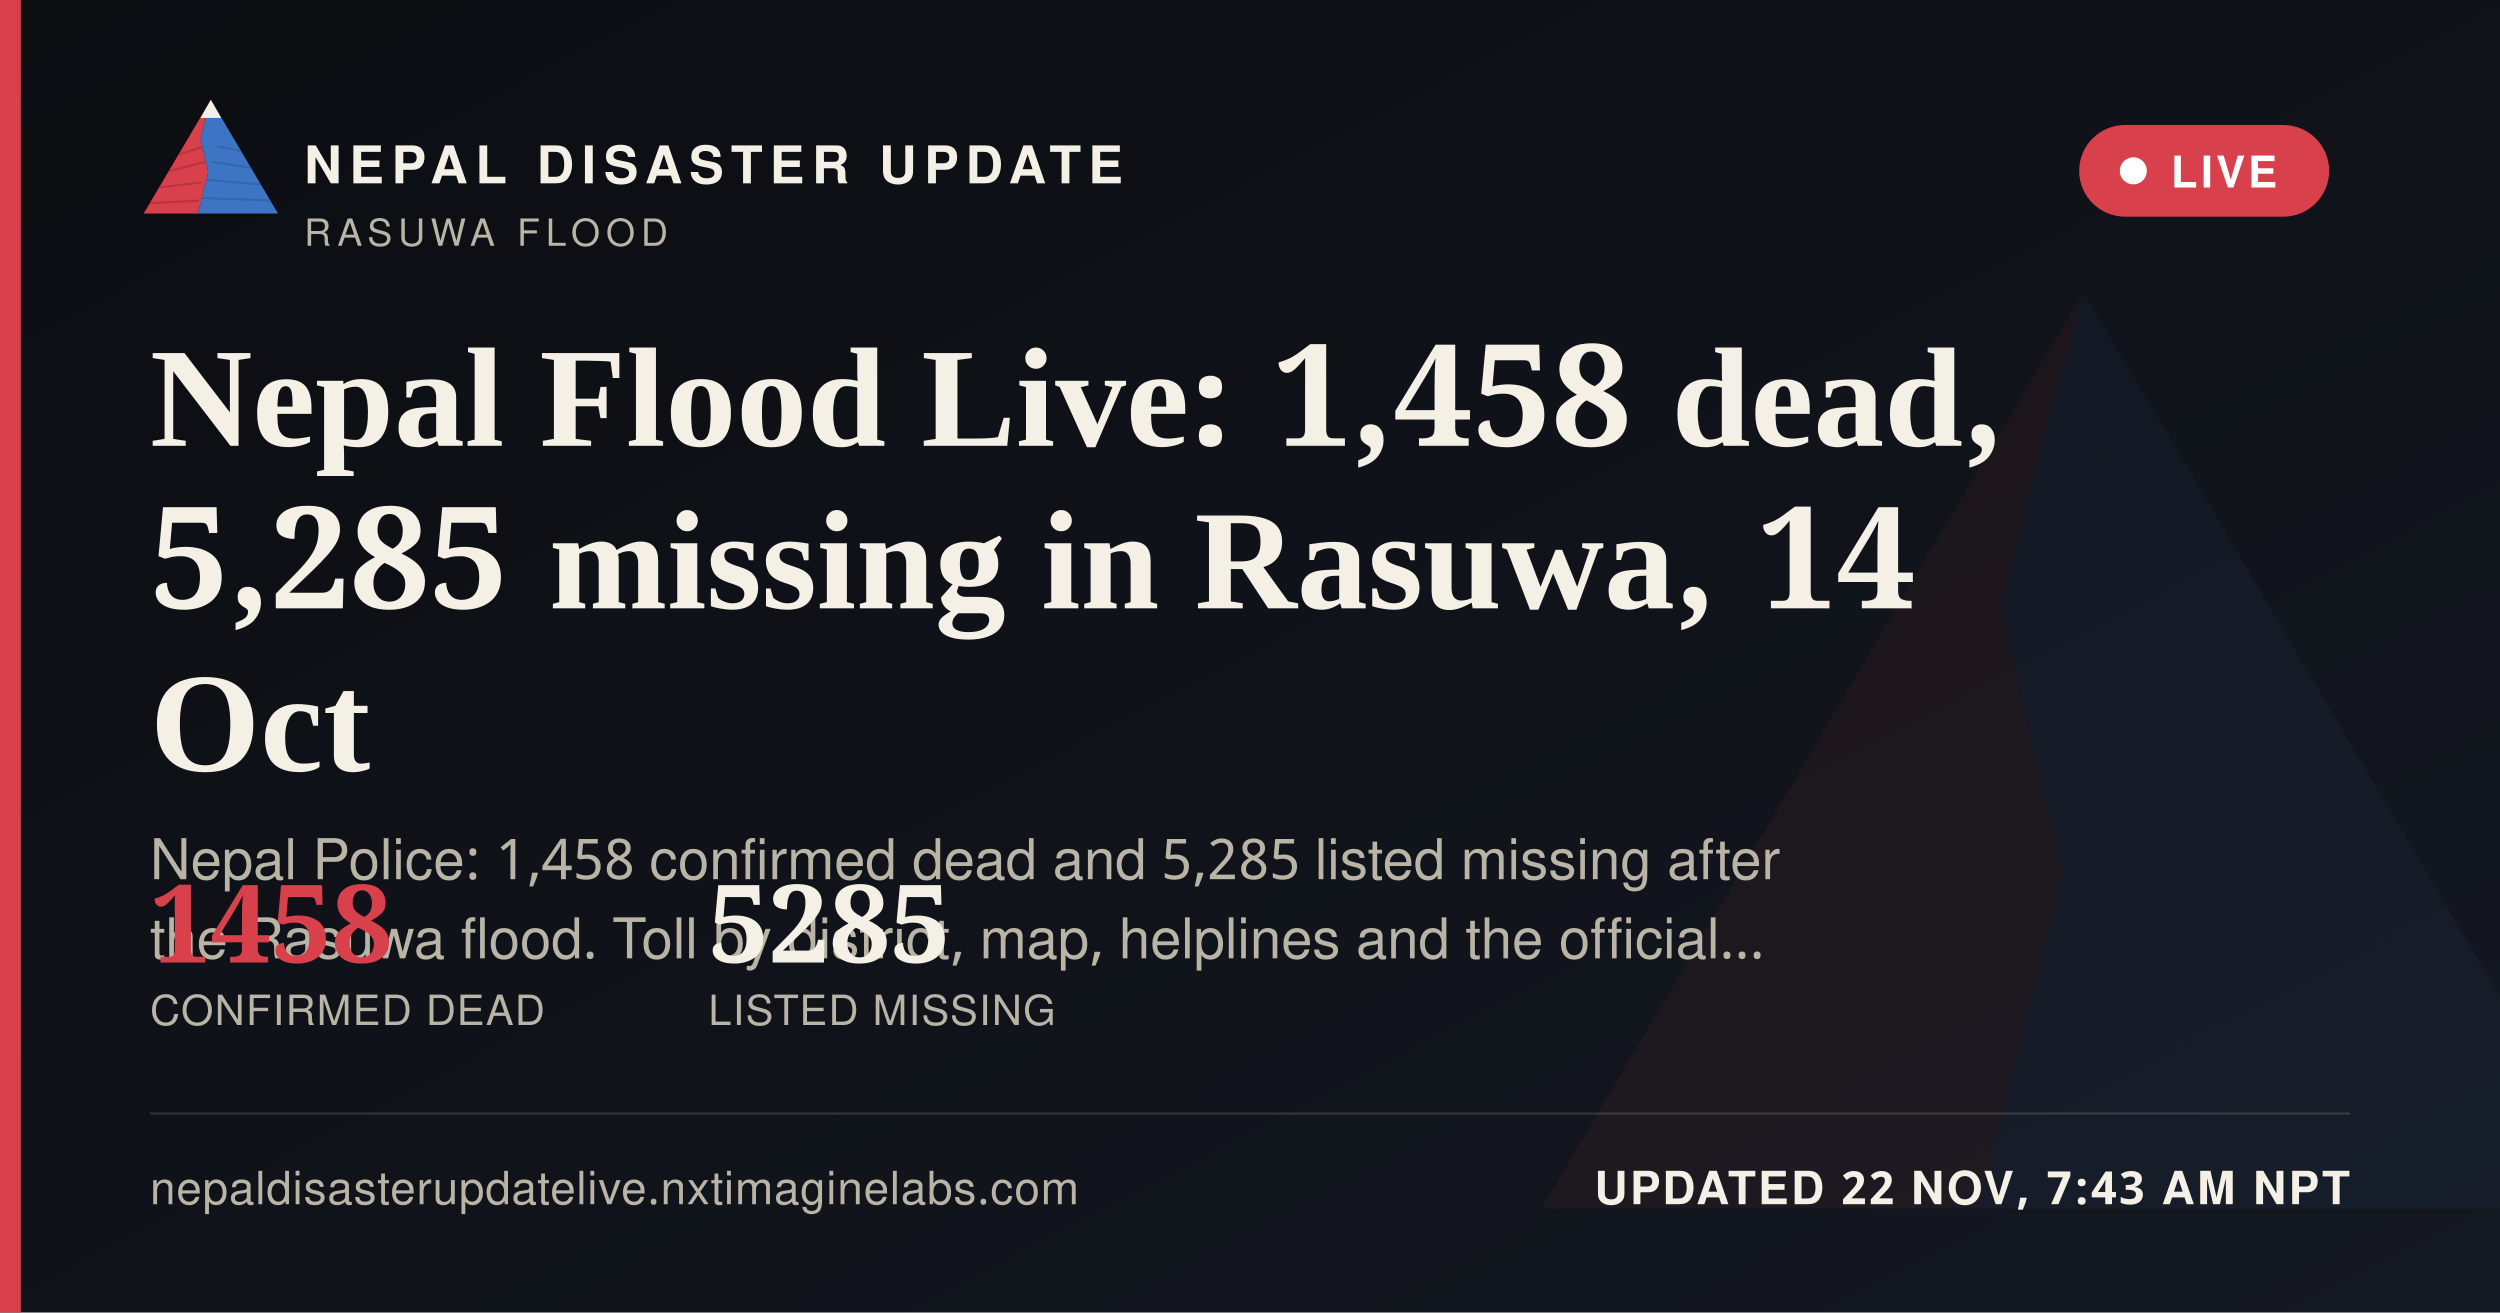
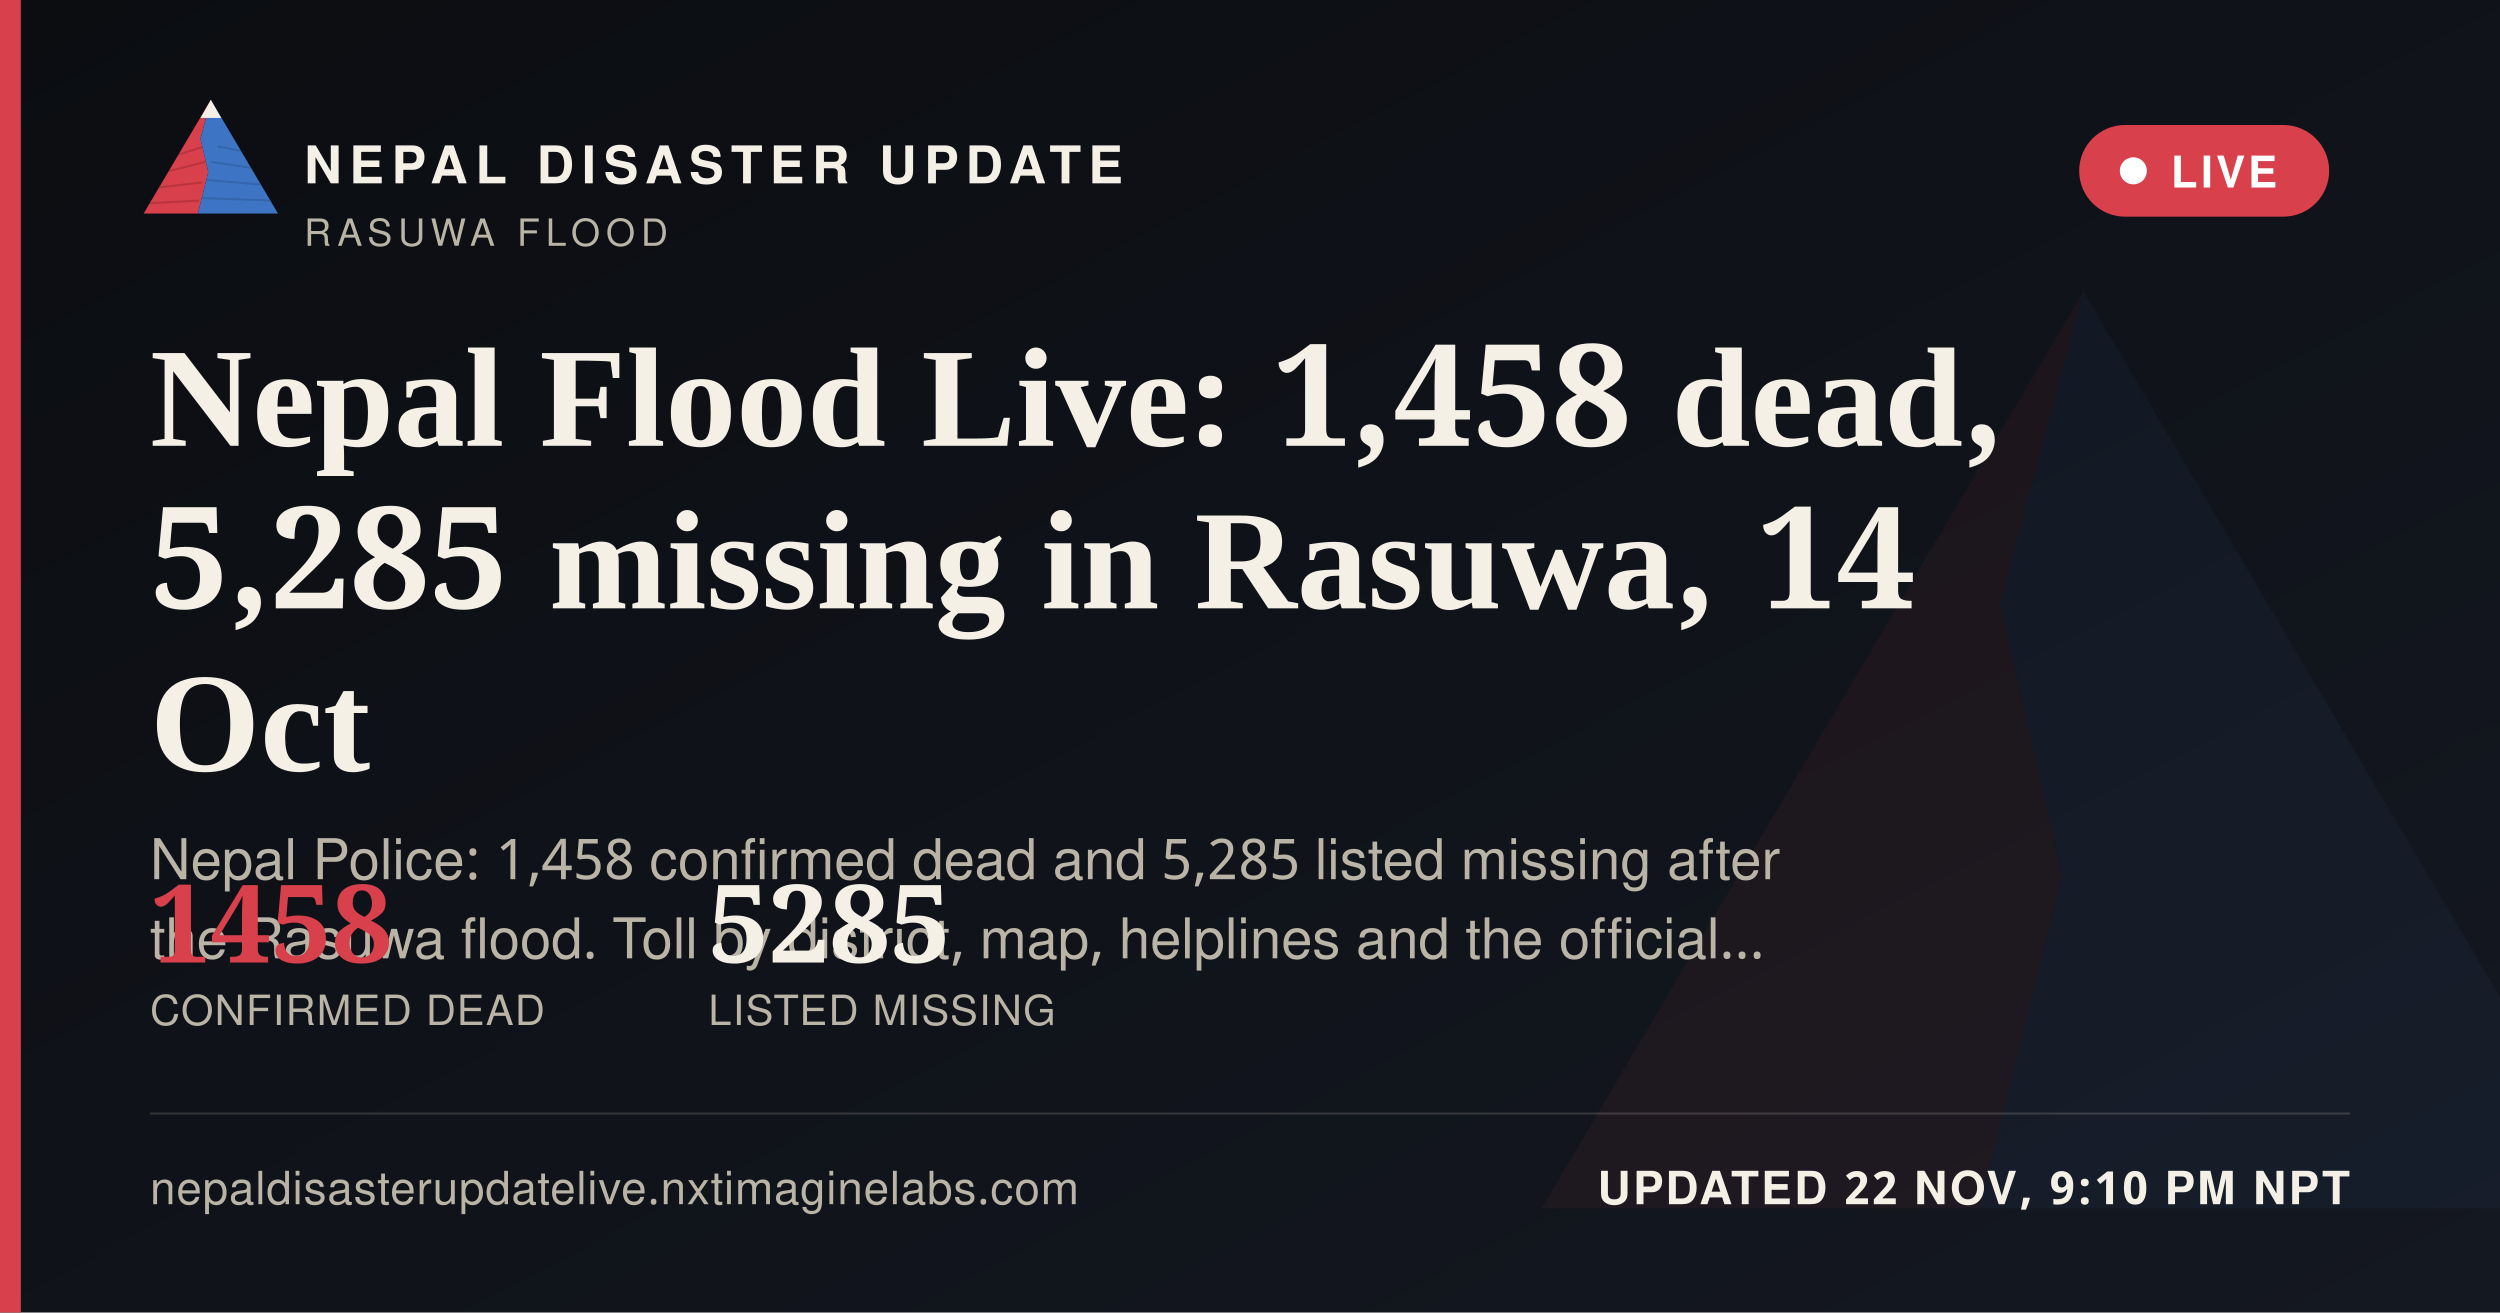
<svg xmlns="http://www.w3.org/2000/svg" width="1200" height="630" viewBox="0 0 1200 630">
  <defs>
    <linearGradient id="ogbg" x1="0" y1="0" x2="1" y2="1">
      <stop offset="0" stop-color="#0B0D11" />
      <stop offset="1" stop-color="#141821" />
    </linearGradient>
  </defs>
  <rect width="1200" height="630" fill="url(#ogbg)" />
  <g transform="translate(700,60) scale(5)" opacity="0.06">
    <polygon points="60,16 52,46 58,72 50,104 8,104" fill="#D8404B" />
    <polygon points="60,16 112,104 50,104 58,72 52,46" fill="#3D74C4" />
  </g>
  <rect x="0" y="0" width="10" height="630" fill="#D8404B" />
  <g transform="translate(64,38) scale(0.62)">
    <g>
      <defs>
        <clipPath id="ogLc">
          <polygon points="60,16 52,46 58,72 50,104 8,104" />
        </clipPath>
        <clipPath id="ogRc">
          <polygon points="60,16 112,104 50,104 58,72 52,46" />
        </clipPath>
      </defs>
      <polygon points="60,16 52,46 58,72 50,104 8,104" fill="#D8404B" />
      <g clip-path="url(#ogLc)" stroke="#A32A34" stroke-width="1.6" fill="none" opacity="0.55">
        <path d="M30,60 L55,52" />
        <path d="M24,72 L56,64" />
        <path d="M18,84 L53,80" />
        <path d="M13,96 L51,94" />
      </g>
      <polygon points="60,16 112,104 50,104 58,72 52,46" fill="#3D74C4" />
      <g clip-path="url(#ogRc)" stroke="#2A5793" stroke-width="1.6" fill="none" opacity="0.5">
        <path d="M65,52 L95,58" />
        <path d="M60,64 L100,70" />
        <path d="M56,78 L104,82" />
        <path d="M52,92 L108,94" />
      </g>
      <polygon points="60,16 52,30 68,30" fill="#F4F0E6" />
    </g>
  </g>
  <text x="146" y="88" font-family="'Public Sans', 'Noto Sans Devanagari', 'Helvetica Neue', Helvetica, Arial, sans-serif" font-size="25" font-weight="800" letter-spacing="3.6" fill="#F4F0E6">NEPAL DISASTER UPDATE</text>
  <text x="146" y="118" font-family="'Public Sans', 'Noto Sans Devanagari', 'Helvetica Neue', Helvetica, Arial, sans-serif" font-size="18" letter-spacing="2.8" fill="#B9B4A6">RASUWA FLOOD</text>
  <g>
    <rect x="998" y="60" width="120" height="44" rx="22" fill="#D8404B" stroke="none" />
    <circle cx="1024" cy="82" r="6.5" fill="#FFFFFF" />
    <text x="1042" y="90" font-family="'Public Sans', 'Noto Sans Devanagari', 'Helvetica Neue', Helvetica, Arial, sans-serif" font-size="21" font-weight="700" letter-spacing="1.6" fill="#FFFFFF">LIVE</text>
  </g>
  <text x="72" y="214" font-family="Newsreader, 'Noto Serif Devanagari', Georgia, 'Times New Roman', serif" font-size="68" font-weight="600" fill="#F4F0E6">Nepal Flood Live: 1,458 dead,</text>
  <text x="72" y="292" font-family="Newsreader, 'Noto Serif Devanagari', Georgia, 'Times New Roman', serif" font-size="68" font-weight="600" fill="#F4F0E6">5,285 missing in Rasuwa, 14</text>
  <text x="72" y="370" font-family="Newsreader, 'Noto Serif Devanagari', Georgia, 'Times New Roman', serif" font-size="68" font-weight="600" fill="#F4F0E6">Oct</text>
  <text x="72" y="422" font-family="'Public Sans', 'Noto Sans Devanagari', 'Helvetica Neue', Helvetica, Arial, sans-serif" font-size="27" fill="#B9B4A6">Nepal Police: 1,458 confirmed dead and 5,285 listed missing after</text>
  <text x="72" y="460" font-family="'Public Sans', 'Noto Sans Devanagari', 'Helvetica Neue', Helvetica, Arial, sans-serif" font-size="27" fill="#B9B4A6">the Rasuwa flood. Toll by district, map, helplines and the official…</text>
  <g transform="translate(72,462)">
    <text x="0" y="0" font-family="Newsreader, 'Noto Serif Devanagari', Georgia, 'Times New Roman', serif" font-size="52" font-weight="600" fill="#D8404B">1458</text>
    <text x="0" y="30" font-family="'Public Sans', 'Noto Sans Devanagari', 'Helvetica Neue', Helvetica, Arial, sans-serif" font-size="20" letter-spacing="0.6" fill="#B9B4A6">CONFIRMED DEAD</text>
    <text x="268" y="0" font-family="Newsreader, 'Noto Serif Devanagari', Georgia, 'Times New Roman', serif" font-size="52" font-weight="600" fill="#F4F0E6">5285</text>
    <text x="268" y="30" font-family="'Public Sans', 'Noto Sans Devanagari', 'Helvetica Neue', Helvetica, Arial, sans-serif" font-size="20" letter-spacing="0.6" fill="#B9B4A6">LISTED MISSING</text>
  </g>
  <rect x="72" y="534" width="1056" height="1" fill="rgba(244,240,230,0.16)" />
  <text x="72" y="578" font-family="'Public Sans', 'Noto Sans Devanagari', 'Helvetica Neue', Helvetica, Arial, sans-serif" font-size="22" fill="#B9B4A6" letter-spacing="0.4">nepaldisasterupdatelive.nxtimaginelabs.com</text>
-   <text x="1128" y="578" text-anchor="end" font-family="'Public Sans', 'Noto Sans Devanagari', 'Helvetica Neue', Helvetica, Arial, sans-serif" font-size="22" font-weight="700" letter-spacing="1.2" fill="#F4F0E6">UPDATED 22 NOV, 7:43 AM NPT</text>
+   <text x="1128" y="578" text-anchor="end" font-family="'Public Sans', 'Noto Sans Devanagari', 'Helvetica Neue', Helvetica, Arial, sans-serif" font-size="22" font-weight="700" letter-spacing="1.2" fill="#F4F0E6">UPDATED 22 NOV, 9:10 PM NPT</text>
</svg>
